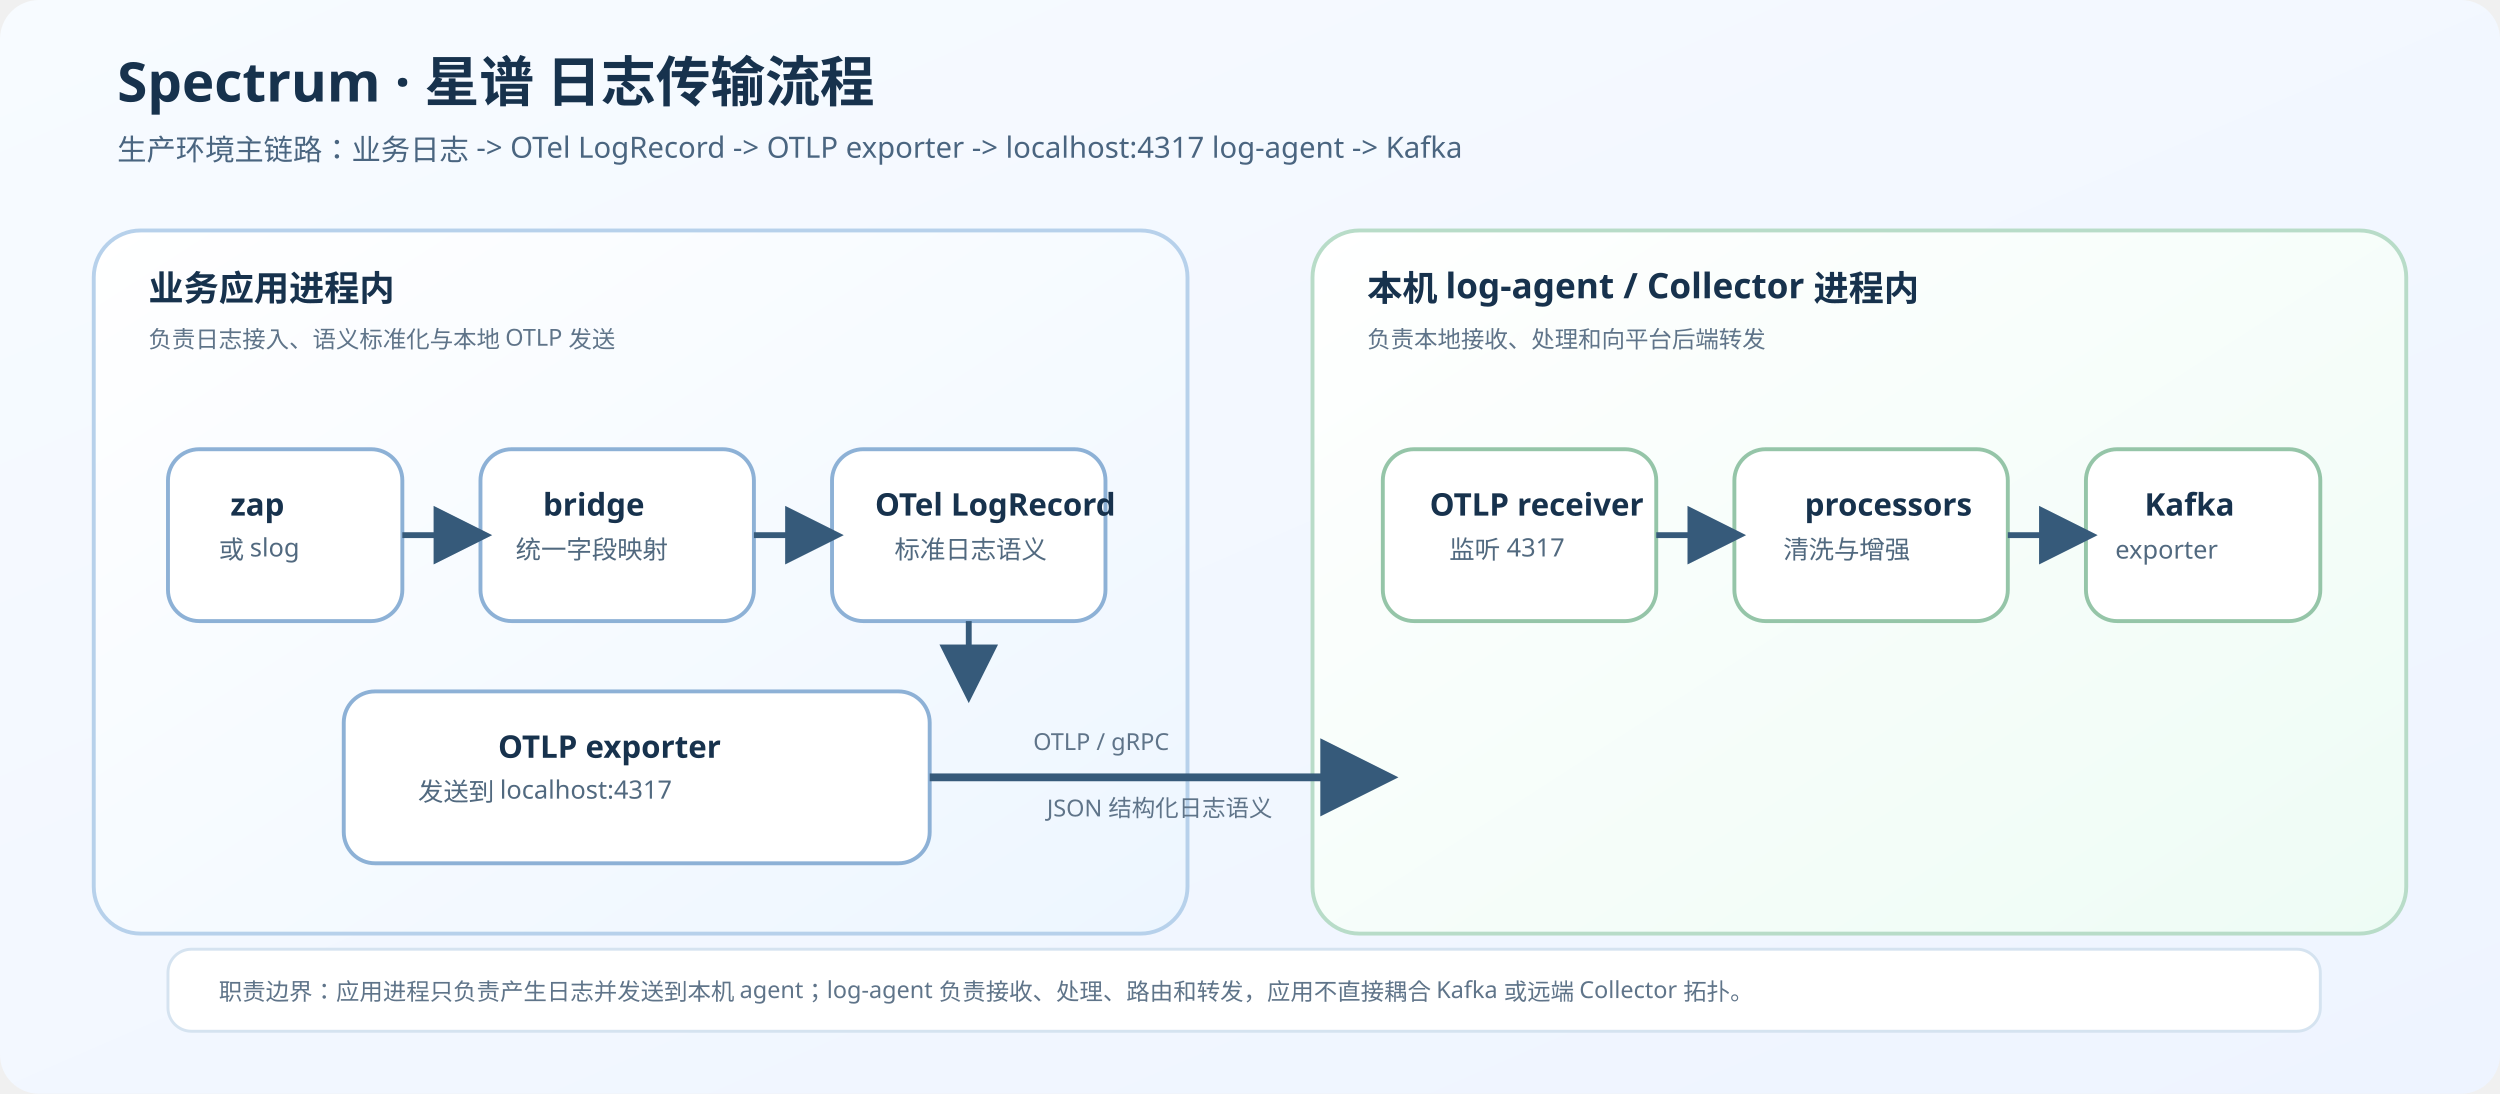
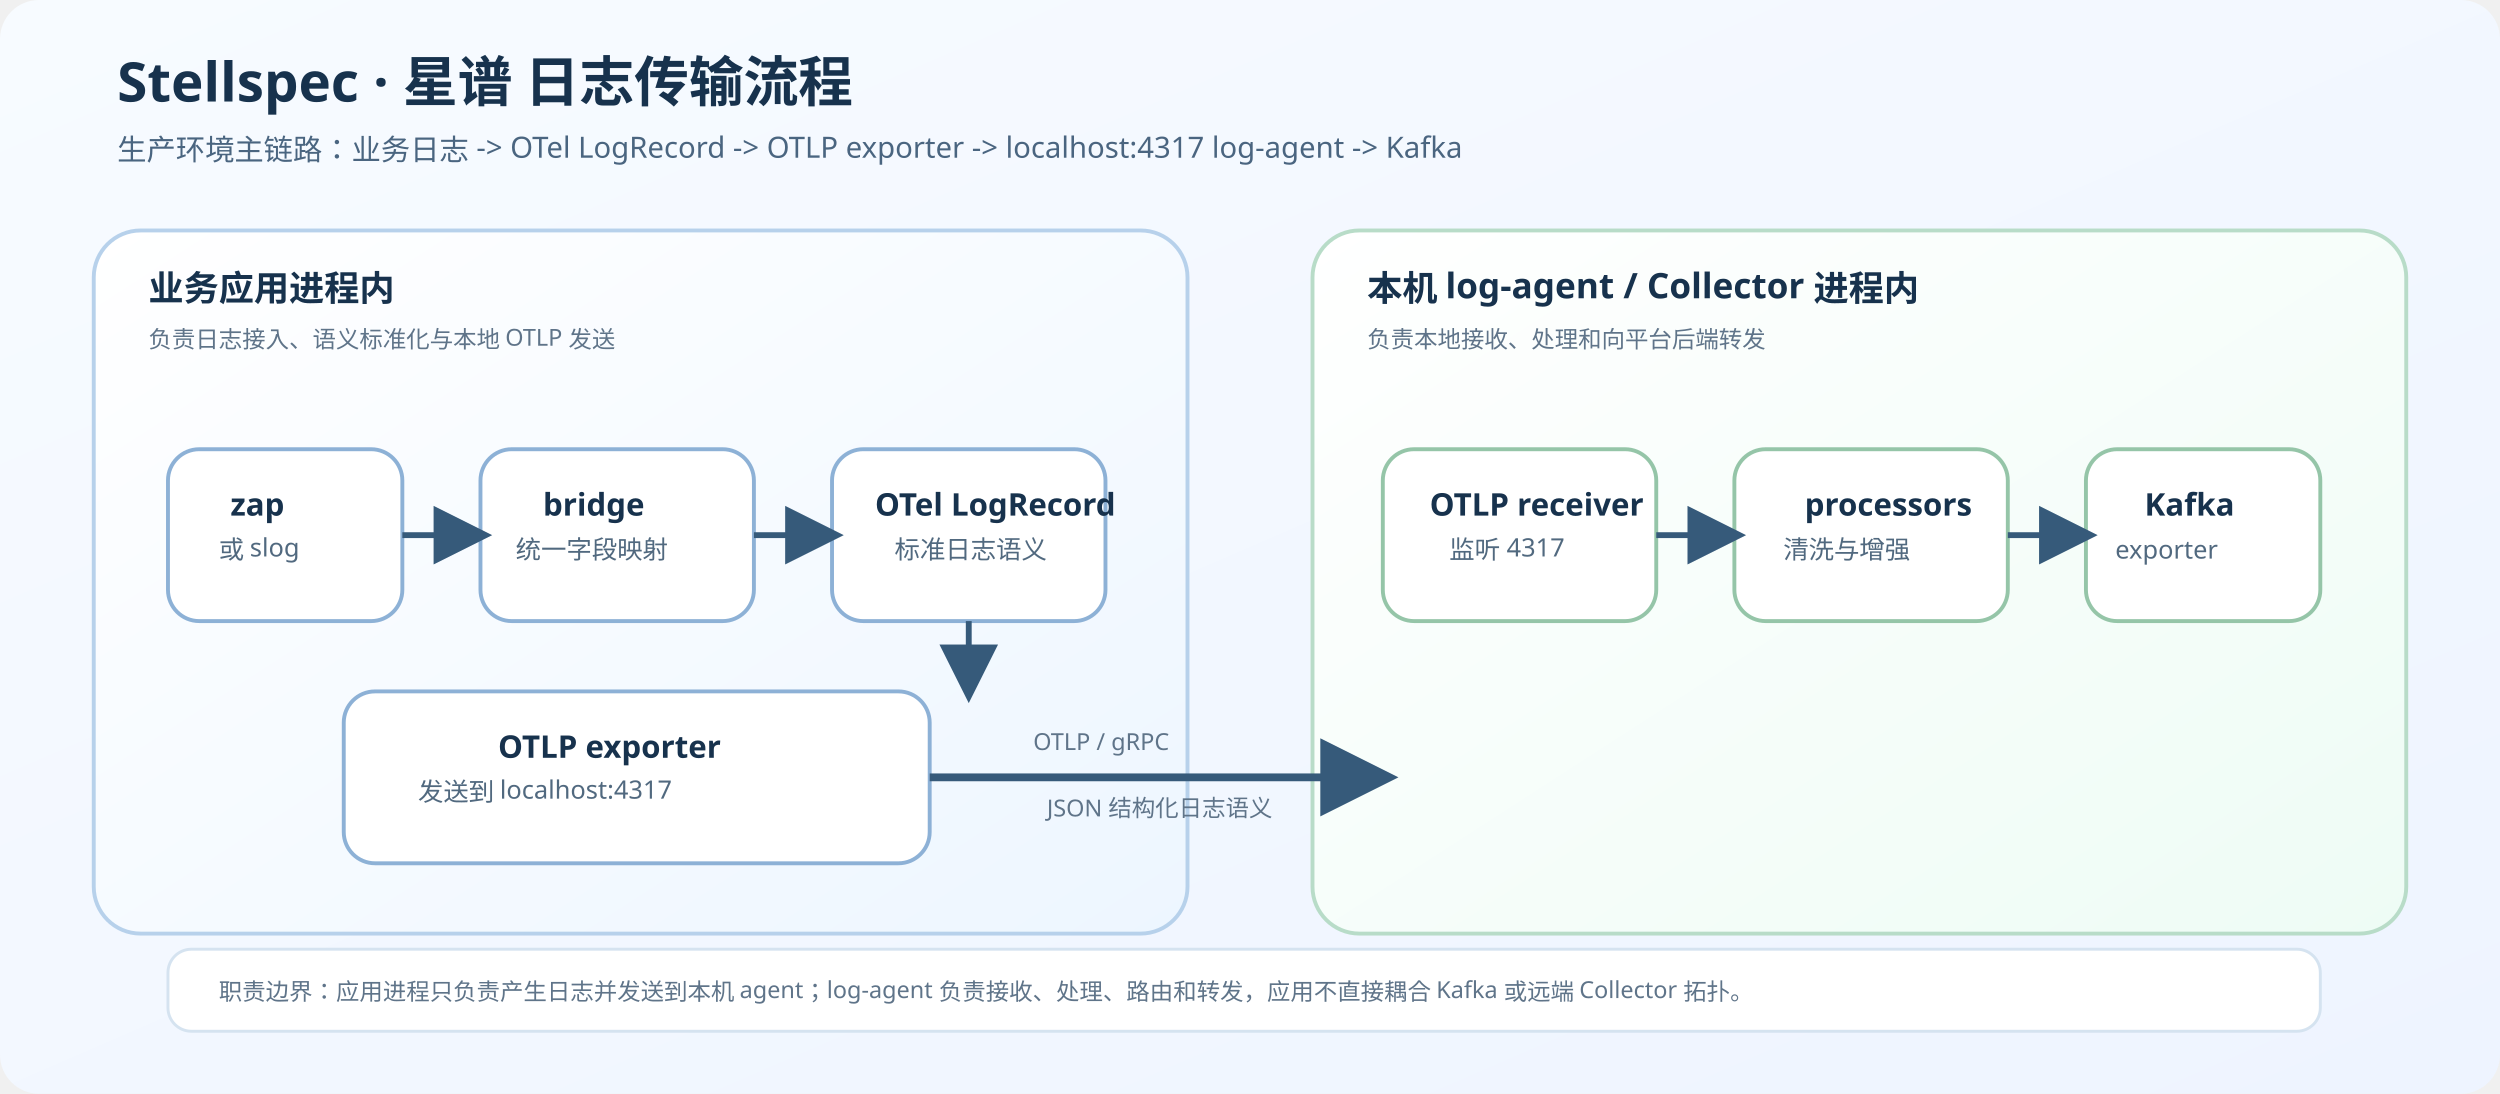
<svg xmlns="http://www.w3.org/2000/svg" width="1280" height="560" viewBox="0 0 1280 560" role="img" aria-labelledby="title desc">
  <defs>
    <linearGradient id="bg" x1="0%" y1="0%" x2="100%" y2="100%">
      <stop offset="0%" stop-color="#f7fbff" />
      <stop offset="100%" stop-color="#eef4ff" />
    </linearGradient>
    <linearGradient id="appPanel" x1="0%" y1="0%" x2="100%" y2="100%">
      <stop offset="0%" stop-color="#ffffff" />
      <stop offset="100%" stop-color="#edf6ff" />
    </linearGradient>
    <linearGradient id="agentPanel" x1="0%" y1="0%" x2="100%" y2="100%">
      <stop offset="0%" stop-color="#ffffff" />
      <stop offset="100%" stop-color="#eefcf5" />
    </linearGradient>
    <marker id="arrow" markerWidth="10" markerHeight="10" refX="8" refY="5" orient="auto">
      <path d="M0,0 L10,5 L0,10 z" fill="#365a7a" />
    </marker>
    <style>
      .title { font: 700 28px 'Segoe UI', 'Microsoft YaHei', sans-serif; fill: #17324d; }
      .subtitle { font: 400 15px 'Segoe UI', 'Microsoft YaHei', sans-serif; fill: #4a6580; }
      .panel-title { font: 700 18px 'Segoe UI', 'Microsoft YaHei', sans-serif; fill: #17324d; }
      .box-title { font: 700 16px 'Segoe UI', 'Microsoft YaHei', sans-serif; fill: #17324d; }
      .box-text { font: 400 13px 'Segoe UI', 'Microsoft YaHei', sans-serif; fill: #51697f; }
      .small { font: 400 12px 'Segoe UI', 'Microsoft YaHei', sans-serif; fill: #5f7489; }
    </style>
  </defs>
  <rect x="0" y="0" width="1280" height="560" rx="20" fill="url(#bg)" />
-   <text x="60" y="52" class="title">Spectrum · 星谱 日志传输流程</text>
+   <text x="60" y="52" class="title">Stellspec · 星谱 日志传输流程</text>
  <text x="60" y="82" class="subtitle">生产环境主链路：业务日志 -&gt; OTel LogRecord -&gt; OTLP exporter -&gt; localhost:4317 log-agent -&gt; Kafka</text>
  <rect x="48" y="118" width="560" height="360" rx="24" fill="url(#appPanel)" stroke="#b7d1eb" stroke-width="2" />
  <text x="76" y="154" class="panel-title">业务应用进程内</text>
  <text x="76" y="178" class="small">负责日志接入、语义标准化与本地 OTLP 发送</text>
  <rect x="86" y="230" width="120" height="88" rx="16" fill="#ffffff" stroke="#8db1d6" stroke-width="2" />
  <text x="118" y="264" class="box-title">zap</text>
  <text x="112" y="286" class="box-text">或 slog</text>
  <rect x="246" y="230" width="140" height="88" rx="16" fill="#ffffff" stroke="#8db1d6" stroke-width="2" />
  <text x="278" y="264" class="box-title">bridge</text>
  <text x="264" y="286" class="box-text">统一字段映射</text>
  <rect x="426" y="230" width="140" height="88" rx="16" fill="#ffffff" stroke="#8db1d6" stroke-width="2" />
  <text x="448" y="264" class="box-title">OTel LogRecord</text>
  <text x="458" y="286" class="box-text">标准日志语义</text>
  <rect x="176" y="354" width="300" height="88" rx="16" fill="#ffffff" stroke="#8db1d6" stroke-width="2" />
  <text x="255" y="388" class="box-title">OTLP exporter</text>
  <text x="214" y="410" class="box-text">发送到 localhost:4317</text>
  <line x1="206" y1="274" x2="246" y2="274" stroke="#365a7a" stroke-width="3" marker-end="url(#arrow)" />
  <line x1="386" y1="274" x2="426" y2="274" stroke="#365a7a" stroke-width="3" marker-end="url(#arrow)" />
  <line x1="496" y1="318" x2="496" y2="354" stroke="#365a7a" stroke-width="3" marker-end="url(#arrow)" />
  <rect x="672" y="118" width="560" height="360" rx="24" fill="url(#agentPanel)" stroke="#b8dcc8" stroke-width="2" />
  <text x="700" y="154" class="panel-title">本机 log-agent / Collector 进程内</text>
  <text x="700" y="178" class="small">负责本地接收、处理和向平台后端转发</text>
  <rect x="708" y="230" width="140" height="88" rx="16" fill="#ffffff" stroke="#95c5a8" stroke-width="2" />
  <text x="732" y="264" class="box-title">OTLP receiver</text>
  <text x="742" y="286" class="box-text">监听 4317</text>
  <rect x="888" y="230" width="140" height="88" rx="16" fill="#ffffff" stroke="#95c5a8" stroke-width="2" />
  <text x="924" y="264" class="box-title">processors</text>
  <text x="913" y="286" class="box-text">清洗与增强</text>
  <rect x="1068" y="230" width="120" height="88" rx="16" fill="#ffffff" stroke="#95c5a8" stroke-width="2" />
  <text x="1098" y="264" class="box-title">Kafka</text>
  <text x="1083" y="286" class="box-text">exporter</text>
  <line x1="848" y1="274" x2="888" y2="274" stroke="#365a7a" stroke-width="3" marker-end="url(#arrow)" />
  <line x1="1028" y1="274" x2="1068" y2="274" stroke="#365a7a" stroke-width="3" marker-end="url(#arrow)" />
  <line x1="476" y1="398" x2="708" y2="398" stroke="#365a7a" stroke-width="4" marker-end="url(#arrow)" />
  <text x="529" y="384" class="small">OTLP / gRPC</text>
  <text x="536" y="418" class="small">JSON 结构化日志语义</text>
  <rect x="86" y="486" width="1102" height="42" rx="12" fill="#ffffff" stroke="#d5e3f0" stroke-width="1.5" />
  <text x="112" y="512" class="small">职责边界：应用进程只负责产生日志并发送到本机 agent；log-agent 负责接收、处理、路由和转发，应用不直接耦合 Kafka 或远端 Collector 拓扑。</text>
</svg>
